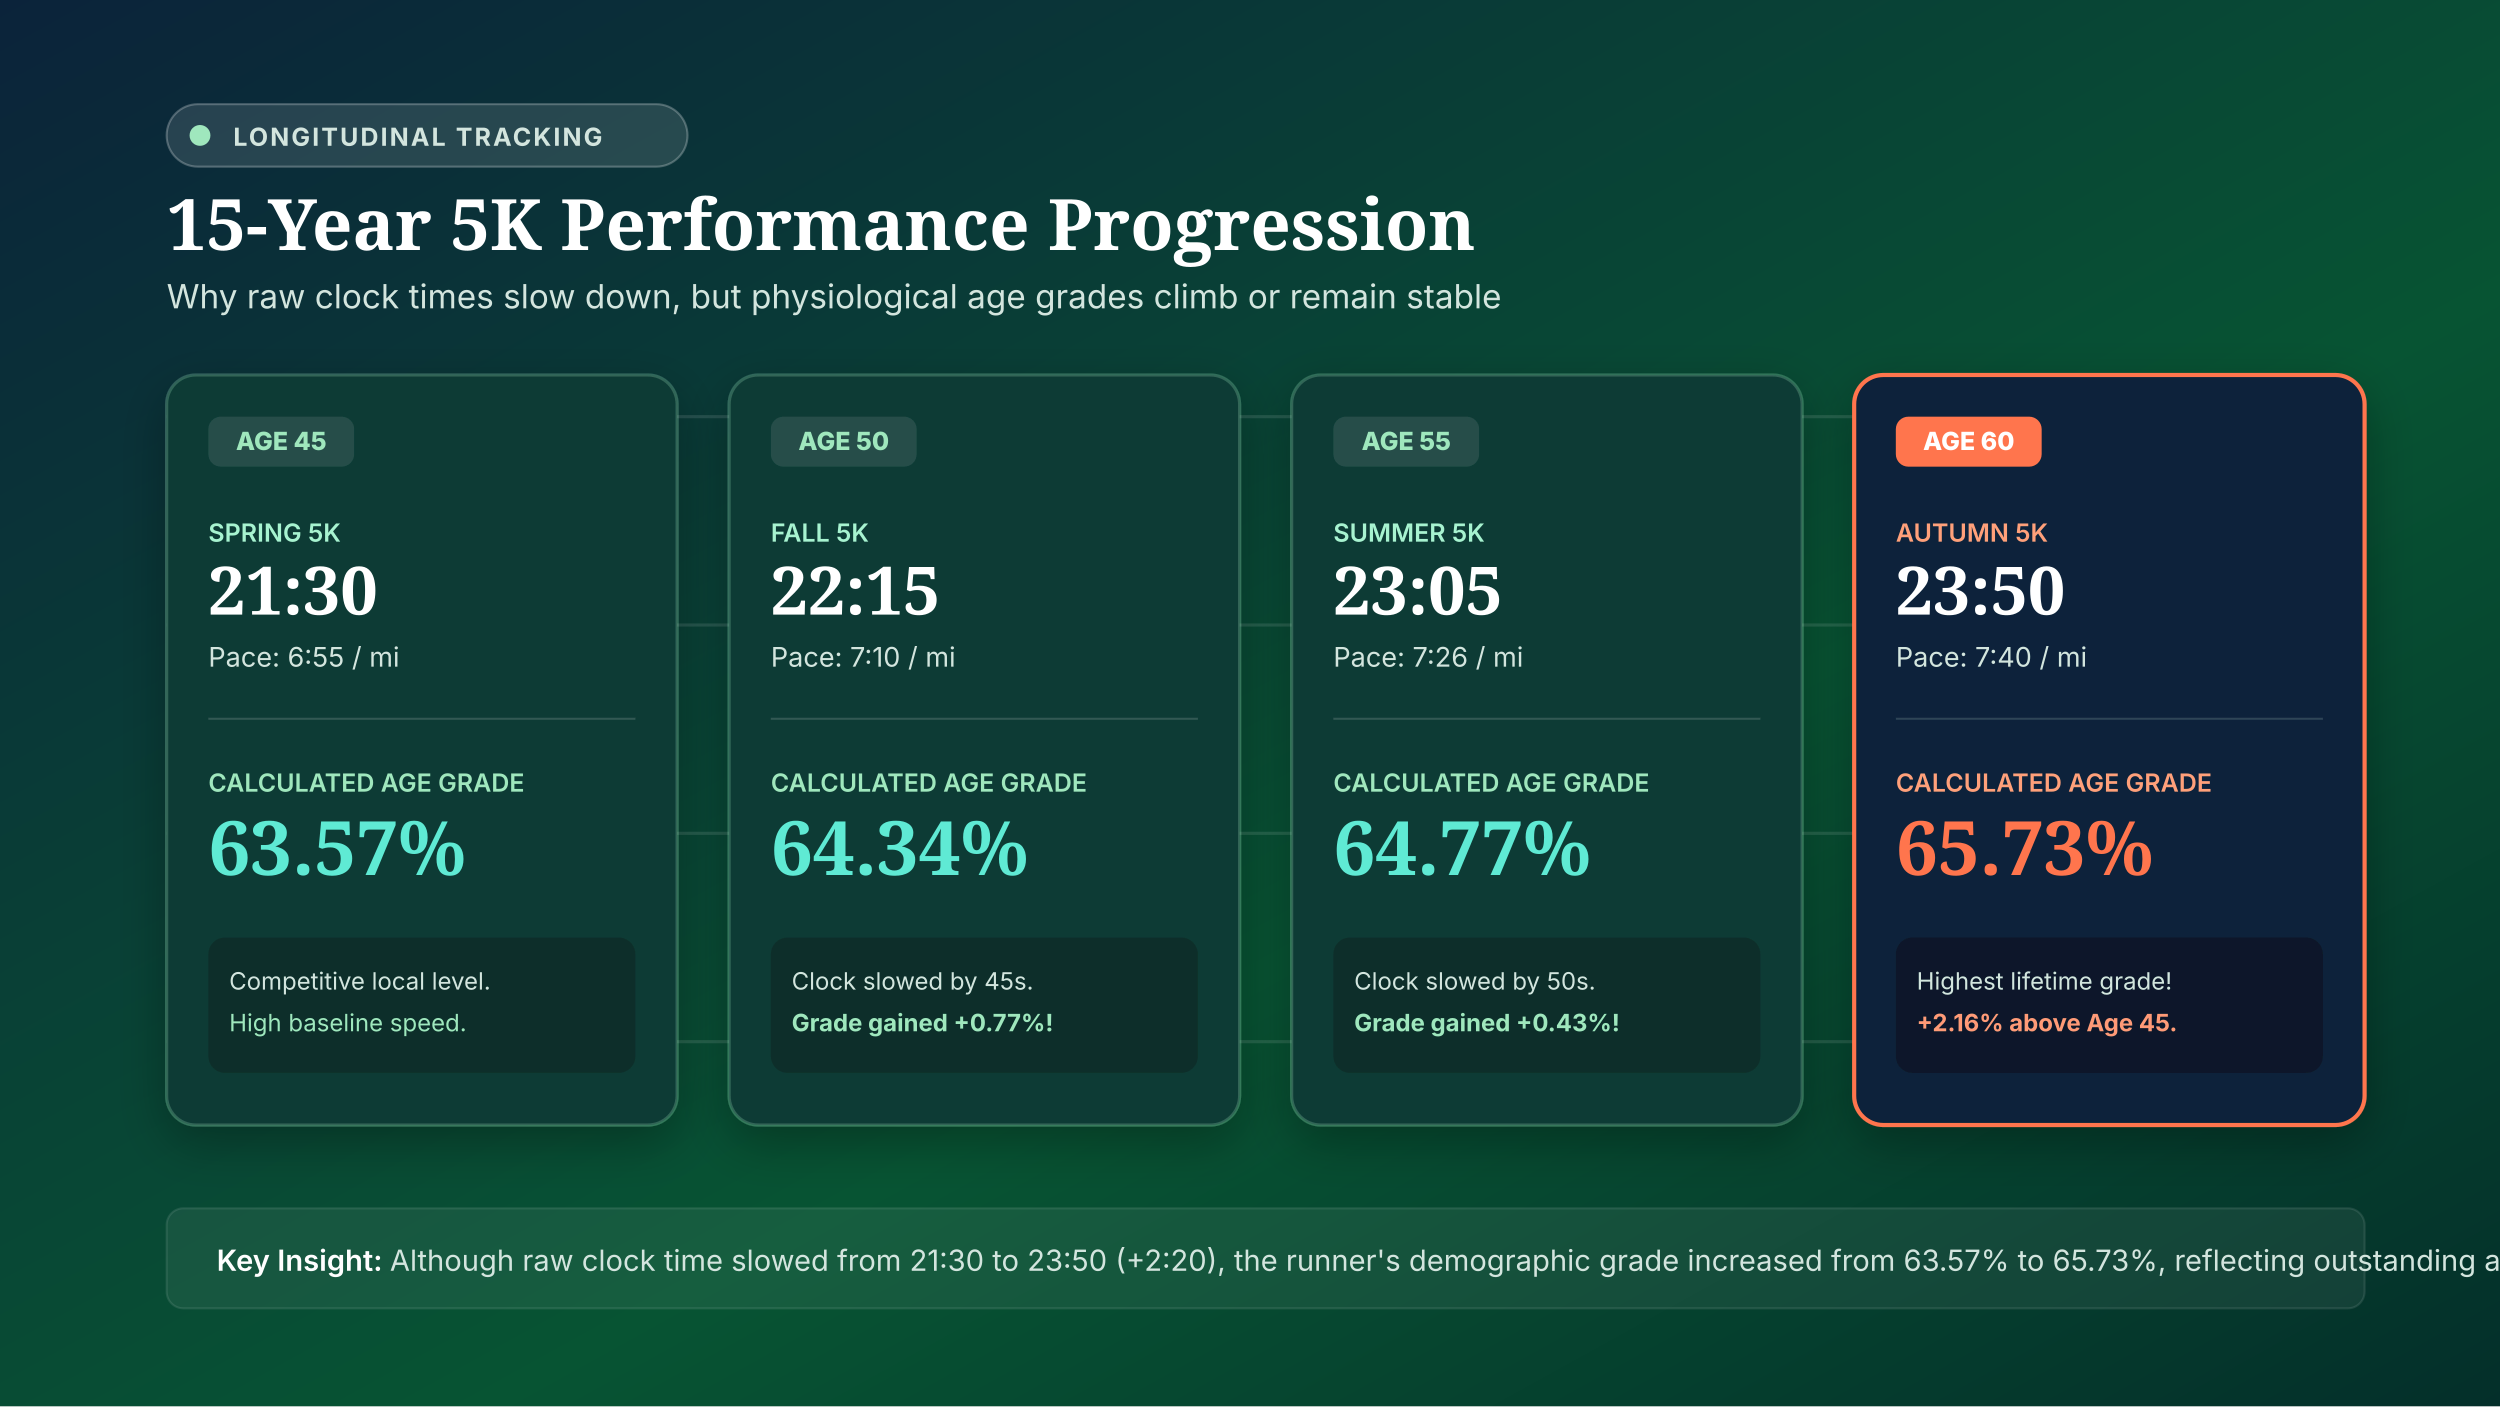
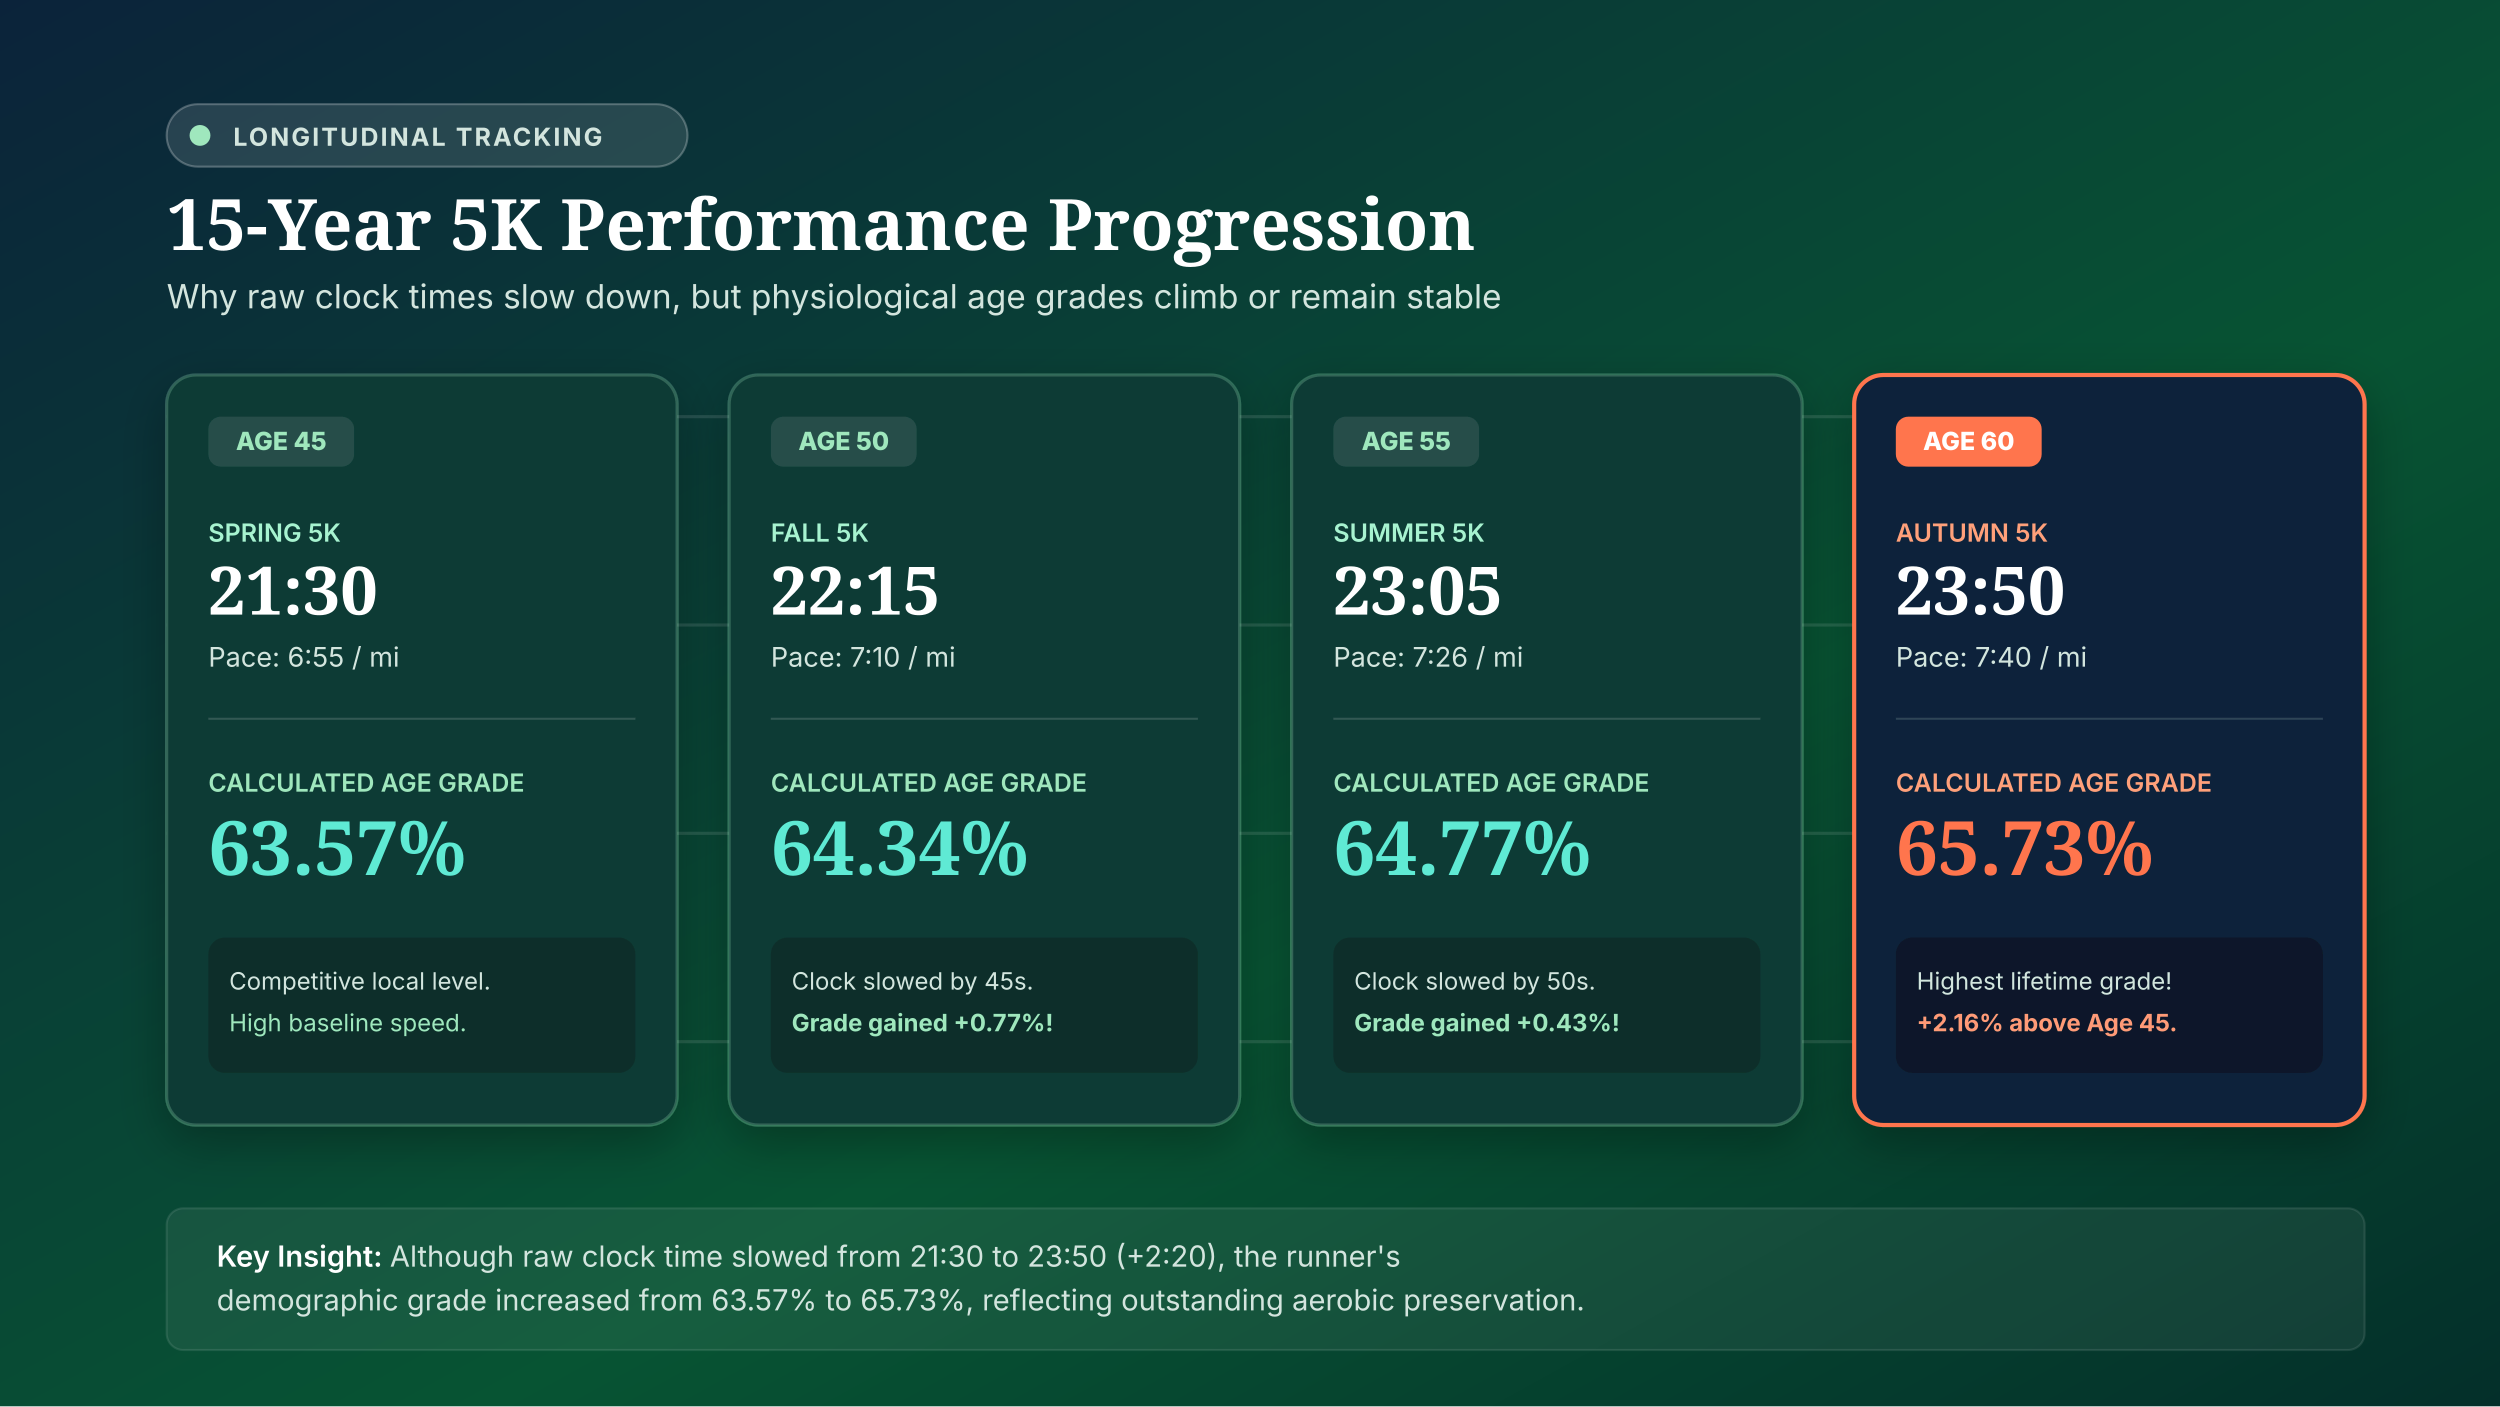
<svg xmlns="http://www.w3.org/2000/svg" viewBox="0 0 1200 675" width="1200" height="675" role="img" aria-label="5K Multi-Year Progression and Performance Timeline">
  <defs>
    <linearGradient id="timelineBg" x1="0%" y1="0%" x2="100%" y2="100%">
      <stop offset="0%" stop-color="#0B233A" />
      <stop offset="60%" stop-color="#075433" />
      <stop offset="100%" stop-color="#042F2A" />
    </linearGradient>
    <filter id="tileShadow" x="-10%" y="-10%" width="120%" height="125%">
      <feDropShadow dx="0" dy="8" stdDeviation="12" flood-color="#000000" flood-opacity="0.3" />
    </filter>
  </defs>
  <rect width="1200" height="675" fill="url(#timelineBg)" />
  <g opacity="0.12" stroke="#FFFFFF" stroke-width="1.5">
    <line x1="80" y1="200" x2="1120" y2="200" />
    <line x1="80" y1="300" x2="1120" y2="300" />
    <line x1="80" y1="400" x2="1120" y2="400" />
    <line x1="80" y1="500" x2="1120" y2="500" />
  </g>
  <g transform="translate(80, 50)">
    <rect width="250" height="30" rx="15" fill="rgba(255,255,255,0.12)" stroke="rgba(255,255,255,0.25)" />
    <circle cx="16" cy="15" r="5" fill="#9FE7BD" />
    <text x="32" y="20" font-family="'Inter', sans-serif" font-size="12" font-weight="700" fill="#D3E5DE" letter-spacing="1">LONGITUDINAL TRACKING</text>
    <text x="0" y="70" font-family="'Fraunces', Georgia, serif" font-size="34" font-weight="700" fill="#FFFFFF">15-Year 5K Performance Progression</text>
    <text x="0" y="98" font-family="'Inter', sans-serif" font-size="16" fill="#D3E5DE">Why raw clock times slow down, but physiological age grades climb or remain stable</text>
  </g>
  <g transform="translate(80, 180)">
    <g transform="translate(0, 0)" filter="url(#tileShadow)">
      <rect width="245" height="360" rx="14" fill="#0D3B35" stroke="rgba(159, 231, 189, 0.25)" stroke-width="1.5" />
      <rect x="20" y="20" width="70" height="24" rx="6" fill="rgba(255,255,255,0.1)" />
      <text x="55" y="36" font-family="'Inter', sans-serif" font-size="12" font-weight="800" fill="#9FE7BD" text-anchor="middle">AGE 45</text>
      <text x="20" y="80" font-family="'Inter', sans-serif" font-size="12" font-weight="600" fill="#A7F3D0">SPRING 5K</text>
      <text x="20" y="115" font-family="'Fraunces', serif" font-size="32" font-weight="800" fill="#FFFFFF">21:30</text>
      <text x="20" y="140" font-family="'Inter', sans-serif" font-size="13" fill="#D3E5DE">Pace: 6:55 / mi</text>
      <line x1="20" y1="165" x2="225" y2="165" stroke="rgba(255,255,255,0.15)" />
      <text x="20" y="200" font-family="'Inter', sans-serif" font-size="12" font-weight="600" fill="#9FE7BD">CALCULATED AGE GRADE</text>
      <text x="20" y="240" font-family="'Fraunces', serif" font-size="36" font-weight="800" fill="#5EEAD4">63.57%</text>
      <rect x="20" y="270" width="205" height="65" rx="8" fill="rgba(0,0,0,0.2)" />
      <text x="30" y="295" font-family="'Inter', sans-serif" font-size="11.5" fill="#D3E5DE">Competitive local level.</text>
      <text x="30" y="315" font-family="'Inter', sans-serif" font-size="11.5" fill="#9FE7BD">High baseline speed.</text>
    </g>
    <g transform="translate(270, 0)" filter="url(#tileShadow)">
      <rect width="245" height="360" rx="14" fill="#0D3B35" stroke="rgba(159, 231, 189, 0.25)" stroke-width="1.5" />
      <rect x="20" y="20" width="70" height="24" rx="6" fill="rgba(255,255,255,0.1)" />
      <text x="55" y="36" font-family="'Inter', sans-serif" font-size="12" font-weight="800" fill="#9FE7BD" text-anchor="middle">AGE 50</text>
      <text x="20" y="80" font-family="'Inter', sans-serif" font-size="12" font-weight="600" fill="#A7F3D0">FALL 5K</text>
      <text x="20" y="115" font-family="'Fraunces', serif" font-size="32" font-weight="800" fill="#FFFFFF">22:15</text>
      <text x="20" y="140" font-family="'Inter', sans-serif" font-size="13" fill="#D3E5DE">Pace: 7:10 / mi</text>
      <line x1="20" y1="165" x2="225" y2="165" stroke="rgba(255,255,255,0.15)" />
      <text x="20" y="200" font-family="'Inter', sans-serif" font-size="12" font-weight="600" fill="#9FE7BD">CALCULATED AGE GRADE</text>
      <text x="20" y="240" font-family="'Fraunces', serif" font-size="36" font-weight="800" fill="#5EEAD4">64.34%</text>
      <rect x="20" y="270" width="205" height="65" rx="8" fill="rgba(0,0,0,0.2)" />
      <text x="30" y="295" font-family="'Inter', sans-serif" font-size="11.5" fill="#D3E5DE">Clock slowed by 45s.</text>
      <text x="30" y="315" font-family="'Inter', sans-serif" font-size="11.5" font-weight="700" fill="#9FE7BD">Grade gained +0.77%!</text>
    </g>
    <g transform="translate(540, 0)" filter="url(#tileShadow)">
      <rect width="245" height="360" rx="14" fill="#0D3B35" stroke="rgba(159, 231, 189, 0.25)" stroke-width="1.5" />
      <rect x="20" y="20" width="70" height="24" rx="6" fill="rgba(255,255,255,0.1)" />
      <text x="55" y="36" font-family="'Inter', sans-serif" font-size="12" font-weight="800" fill="#9FE7BD" text-anchor="middle">AGE 55</text>
      <text x="20" y="80" font-family="'Inter', sans-serif" font-size="12" font-weight="600" fill="#A7F3D0">SUMMER 5K</text>
      <text x="20" y="115" font-family="'Fraunces', serif" font-size="32" font-weight="800" fill="#FFFFFF">23:05</text>
      <text x="20" y="140" font-family="'Inter', sans-serif" font-size="13" fill="#D3E5DE">Pace: 7:26 / mi</text>
      <line x1="20" y1="165" x2="225" y2="165" stroke="rgba(255,255,255,0.15)" />
      <text x="20" y="200" font-family="'Inter', sans-serif" font-size="12" font-weight="600" fill="#9FE7BD">CALCULATED AGE GRADE</text>
      <text x="20" y="240" font-family="'Fraunces', serif" font-size="36" font-weight="800" fill="#5EEAD4">64.77%</text>
      <rect x="20" y="270" width="205" height="65" rx="8" fill="rgba(0,0,0,0.2)" />
      <text x="30" y="295" font-family="'Inter', sans-serif" font-size="11.5" fill="#D3E5DE">Clock slowed by 50s.</text>
      <text x="30" y="315" font-family="'Inter', sans-serif" font-size="11.5" font-weight="700" fill="#9FE7BD">Grade gained +0.43%!</text>
    </g>
    <g transform="translate(810, 0)" filter="url(#tileShadow)">
      <rect width="245" height="360" rx="14" fill="#0B233A" stroke="#FF754D" stroke-width="2" />
      <rect x="20" y="20" width="70" height="24" rx="6" fill="#FF754D" />
      <text x="55" y="36" font-family="'Inter', sans-serif" font-size="12" font-weight="800" fill="#FFFFFF" text-anchor="middle">AGE 60</text>
      <text x="20" y="80" font-family="'Inter', sans-serif" font-size="12" font-weight="600" fill="#FFA07A">AUTUMN 5K</text>
      <text x="20" y="115" font-family="'Fraunces', serif" font-size="32" font-weight="800" fill="#FFFFFF">23:50</text>
      <text x="20" y="140" font-family="'Inter', sans-serif" font-size="13" fill="#D3E5DE">Pace: 7:40 / mi</text>
      <line x1="20" y1="165" x2="225" y2="165" stroke="rgba(255,255,255,0.15)" />
      <text x="20" y="200" font-family="'Inter', sans-serif" font-size="12" font-weight="600" fill="#FFA07A">CALCULATED AGE GRADE</text>
      <text x="20" y="240" font-family="'Fraunces', serif" font-size="36" font-weight="800" fill="#FF754D">65.73%</text>
      <rect x="20" y="270" width="205" height="65" rx="8" fill="rgba(0,0,0,0.3)" />
      <text x="30" y="295" font-family="'Inter', sans-serif" font-size="11.5" fill="#D3E5DE">Highest lifetime grade!</text>
      <text x="30" y="315" font-family="'Inter', sans-serif" font-size="11.5" font-weight="700" fill="#FF9A77">+2.16% above Age 45.</text>
    </g>
  </g>
  <g transform="translate(80, 580)">
-     <rect width="1055" height="48" rx="8" fill="rgba(255,255,255,0.06)" stroke="rgba(255,255,255,0.1)" />
-     <text x="24" y="30" font-family="'Inter', sans-serif" font-size="14" font-weight="600" fill="#FFFFFF">Key Insight: <tspan font-weight="400" fill="#D3E5DE">Although raw clock time slowed from 21:30 to 23:50 (+2:20), the runner's demographic grade increased from 63.57% to 65.73%, reflecting outstanding aerobic preservation.</tspan>
+     <rect width="1055" height="68" rx="8" fill="rgba(255,255,255,0.06)" stroke="rgba(255,255,255,0.1)" />
+     <text x="24" y="28" font-family="'Inter', sans-serif" font-size="14" font-weight="600" fill="#FFFFFF">Key Insight: <tspan font-weight="400" fill="#D3E5DE">Although raw clock time slowed from 21:30 to 23:50 (+2:20), the runner's</tspan>
    </text>
+     <text x="24" y="49" font-family="'Inter', sans-serif" font-size="14" font-weight="400" fill="#D3E5DE">demographic grade increased from 63.57% to 65.73%, reflecting outstanding aerobic preservation.</text>
  </g>
</svg>
